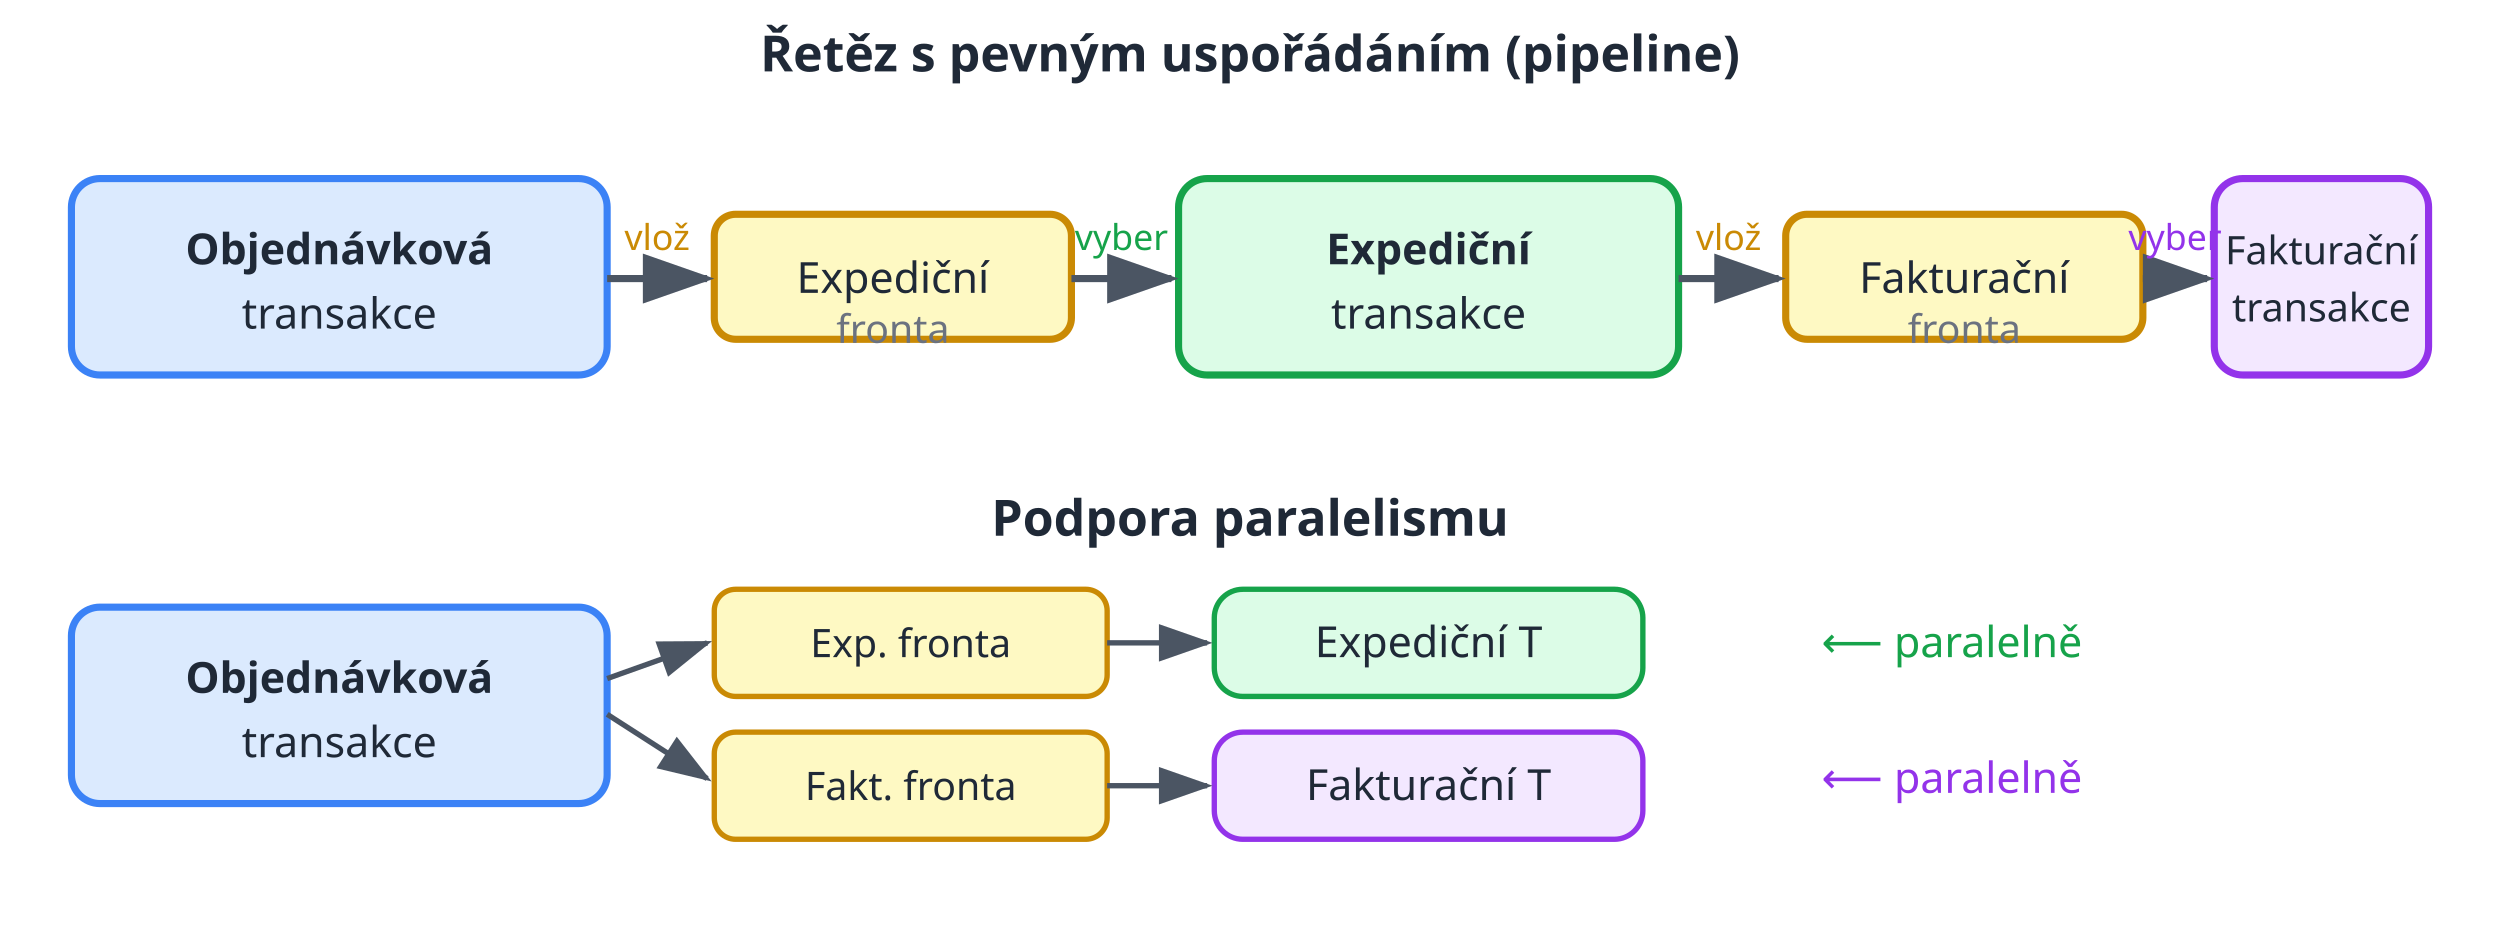
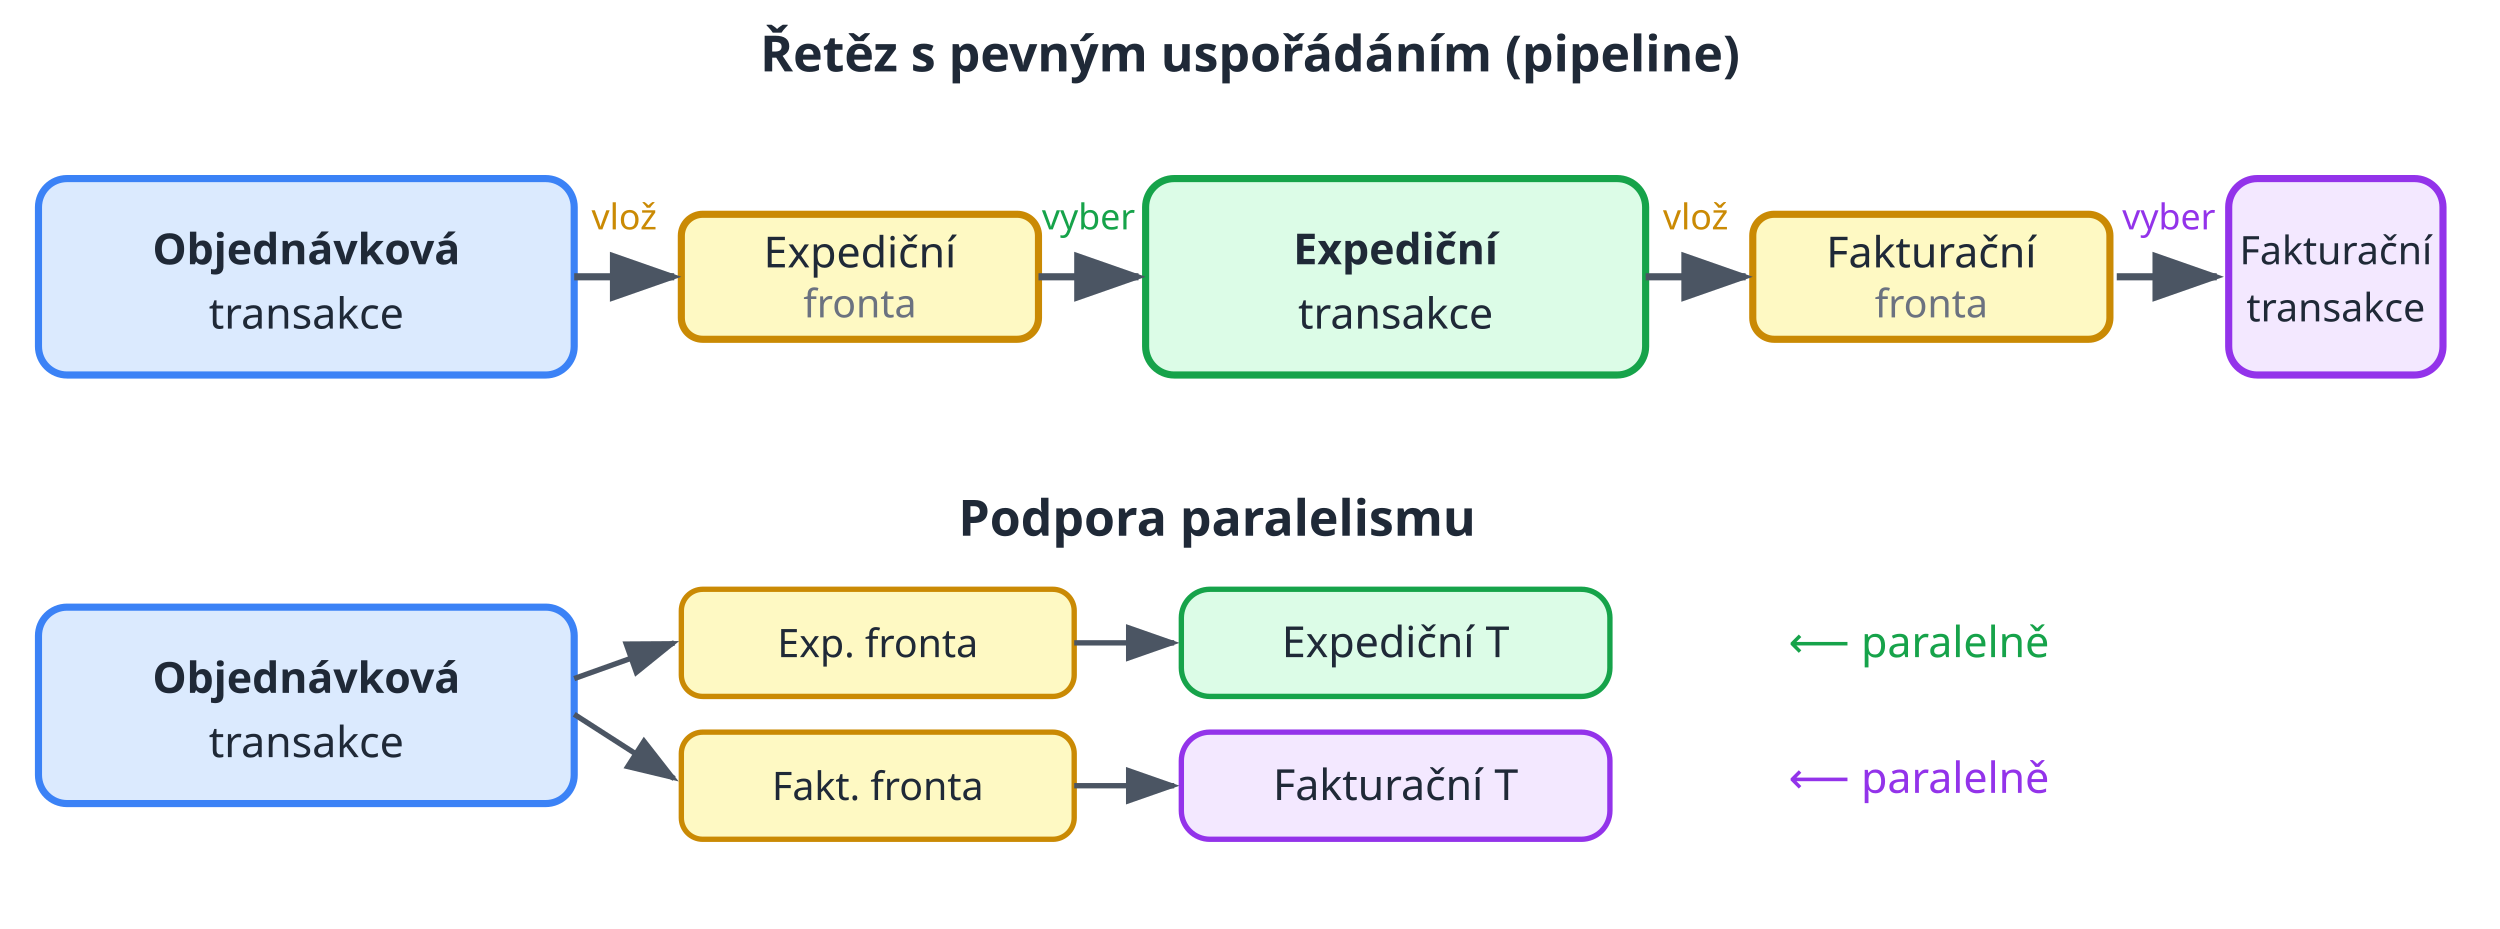
- <svg xmlns="http://www.w3.org/2000/svg" viewBox="0 0 700 260" width="700" height="260" font-family="sans-serif" font-size="13" fill="#1f2937">
-   <defs>
+ <svg xmlns="http://www.w3.org/2000/svg" viewBox="0 0 700 260" width="700" height="260" font-family="sans-serif" font-size="13" fill="#1f2937" version="1.1" id="svg94">
+   <defs id="defs8">
    <marker id="arr" markerWidth="10" markerHeight="7" refX="9" refY="3.5" orient="auto">
-       <polygon points="0 0, 10 3.5, 0 7" fill="#4b5563" />
+       <polygon points="0,7 0,0 10,3.5 " fill="#4b5563" id="polygon2" />
    </marker>
    <marker id="arr-red" markerWidth="10" markerHeight="7" refX="9" refY="3.5" orient="auto">
-       <polygon points="0 0, 10 3.5, 0 7" fill="#dc2626" />
+       <polygon points="0 0, 10 3.5, 0 7" fill="#dc2626" id="polygon5" />
+     </marker>
+     <marker id="arr-3" markerWidth="10" markerHeight="7" refX="9" refY="3.5" orient="auto">
+       <polygon points="0,0 10,3.5 0,7 " fill="#4b5563" id="polygon2-6" />
    </marker>
  </defs>
-   <text x="350" y="20" text-anchor="middle" font-weight="bold" font-size="14">Řetěz s pevným uspořádáním (pipeline)</text>
-   <rect x="20" y="50" width="150" height="55" rx="8" fill="#dbeafe" stroke="#3b82f6" stroke-width="2" />
-   <text x="95" y="74" text-anchor="middle" font-weight="bold" font-size="12">Objednávková</text>
-   <text x="95" y="92" text-anchor="middle" font-size="12">transakce</text>
-   <rect x="200" y="60" width="100" height="35" rx="6" fill="#fef9c3" stroke="#ca8a04" stroke-width="2" />
-   <text x="250" y="82" text-anchor="middle" font-size="12">Expediční</text>
-   <text x="250" y="96" text-anchor="middle" font-size="11" fill="#6b7280">fronta</text>
-   <rect x="330" y="50" width="140" height="55" rx="8" fill="#dcfce7" stroke="#16a34a" stroke-width="2" />
-   <text x="400" y="74" text-anchor="middle" font-weight="bold" font-size="12">Expediční</text>
-   <text x="400" y="92" text-anchor="middle" font-size="12">transakce</text>
-   <rect x="500" y="60" width="100" height="35" rx="6" fill="#fef9c3" stroke="#ca8a04" stroke-width="2" />
-   <text x="550" y="82" text-anchor="middle" font-size="12">Fakturační</text>
-   <text x="550" y="96" text-anchor="middle" font-size="11" fill="#6b7280">fronta</text>
-   <rect x="620" y="50" width="60" height="55" rx="8" fill="#f3e8ff" stroke="#9333ea" stroke-width="2" />
-   <text x="650" y="74" text-anchor="middle" font-size="11">Fakturační</text>
-   <text x="650" y="90" text-anchor="middle" font-size="11">transakce</text>
-   <line x1="170" y1="78" x2="198" y2="78" stroke="#4b5563" stroke-width="2" marker-end="url(#arr)" />
-   <text x="184" y="70" text-anchor="middle" font-size="10" fill="#ca8a04">vlož</text>
-   <line x1="300" y1="78" x2="328" y2="78" stroke="#4b5563" stroke-width="2" marker-end="url(#arr)" />
-   <text x="314" y="70" text-anchor="middle" font-size="10" fill="#16a34a">vyber</text>
-   <line x1="470" y1="78" x2="498" y2="78" stroke="#4b5563" stroke-width="2" marker-end="url(#arr)" />
-   <text x="484" y="70" text-anchor="middle" font-size="10" fill="#ca8a04">vlož</text>
-   <line x1="600" y1="78" x2="618" y2="78" stroke="#4b5563" stroke-width="2" marker-end="url(#arr)" />
-   <text x="609" y="70" text-anchor="middle" font-size="10" fill="#9333ea">vyber</text>
-   <text x="350" y="150" text-anchor="middle" font-weight="bold" font-size="14">Podpora paralelismu</text>
-   <rect x="20" y="170" width="150" height="55" rx="8" fill="#dbeafe" stroke="#3b82f6" stroke-width="2" />
-   <text x="95" y="194" text-anchor="middle" font-weight="bold" font-size="12">Objednávková</text>
-   <text x="95" y="212" text-anchor="middle" font-size="12">transakce</text>
-   <rect x="200" y="165" width="110" height="30" rx="6" fill="#fef9c3" stroke="#ca8a04" stroke-width="1.5" />
-   <text x="255" y="184" text-anchor="middle" font-size="11">Exp. fronta</text>
-   <rect x="200" y="205" width="110" height="30" rx="6" fill="#fef9c3" stroke="#ca8a04" stroke-width="1.5" />
-   <text x="255" y="224" text-anchor="middle" font-size="11">Fakt. fronta</text>
-   <rect x="340" y="165" width="120" height="30" rx="8" fill="#dcfce7" stroke="#16a34a" stroke-width="1.5" />
-   <text x="400" y="184" text-anchor="middle" font-size="12">Expediční T</text>
-   <rect x="340" y="205" width="120" height="30" rx="8" fill="#f3e8ff" stroke="#9333ea" stroke-width="1.5" />
-   <text x="400" y="224" text-anchor="middle" font-size="12">Fakturační T</text>
-   <line x1="170" y1="190" x2="198" y2="180" stroke="#4b5563" stroke-width="1.5" marker-end="url(#arr)" />
-   <line x1="170" y1="200" x2="198" y2="218" stroke="#4b5563" stroke-width="1.5" marker-end="url(#arr)" />
-   <line x1="310" y1="180" x2="338" y2="180" stroke="#4b5563" stroke-width="1.5" marker-end="url(#arr)" />
-   <line x1="310" y1="220" x2="338" y2="220" stroke="#4b5563" stroke-width="1.5" marker-end="url(#arr)" />
-   <text x="510" y="184" font-size="12" fill="#16a34a">⟵ paralelně</text>
-   <text x="510" y="222" font-size="12" fill="#9333ea">⟵ paralelně</text>
+   <text x="350" y="20" text-anchor="middle" font-weight="bold" font-size="14" id="text10">Řetěz s pevným uspořádáním (pipeline)</text>
+   <g id="g479" transform="translate(-9.224922)">
+     <rect x="20" y="50" width="150" height="55" rx="8" fill="#dbeafe" stroke="#3b82f6" stroke-width="2" id="rect12" />
+     <text x="95" y="74" text-anchor="middle" font-weight="bold" font-size="12px" id="text14">Objednávková</text>
+     <text x="95" y="92" text-anchor="middle" font-size="12px" id="text16">transakce</text>
+   </g>
+   <g id="g445" transform="translate(-9.224922)">
+     <rect x="200" y="60" width="100" height="35" rx="6" fill="#fef9c3" stroke="#ca8a04" stroke-width="2" id="rect18" />
+     <g id="g393" transform="translate(0,-7.135742)">
+       <text x="250" y="82" text-anchor="middle" font-size="12px" id="text20">Expediční</text>
+       <text x="250" y="96" text-anchor="middle" font-size="11px" fill="#6b7280" id="text22">fronta</text>
+     </g>
+   </g>
+   <g id="g462" transform="translate(-9.224922)">
+     <rect x="330" y="50" width="140" height="55" rx="8" fill="#dcfce7" stroke="#16a34a" stroke-width="2" id="rect24" />
+     <text x="400" y="74" text-anchor="middle" font-weight="bold" font-size="12px" id="text26">Expediční</text>
+     <text x="400" y="92" text-anchor="middle" font-size="12px" id="text28">transakce</text>
+   </g>
+   <g id="g427" transform="translate(-9.224922,-7.135742)">
+     <rect x="500" y="67.136" width="100" height="35" rx="6" fill="#fef9c3" stroke="#ca8a04" stroke-width="2" id="rect30" />
+     <g id="g409">
+       <text x="550" y="82" text-anchor="middle" font-size="12px" id="text32">Fakturační</text>
+       <text x="550" y="96" text-anchor="middle" font-size="11px" fill="#6b7280" id="text34">fronta</text>
+     </g>
+   </g>
+   <g id="g496" transform="translate(4.035904)">
+     <rect x="620" y="50" width="60" height="55" rx="8" fill="#f3e8ff" stroke="#9333ea" stroke-width="2" id="rect36" />
+     <text x="650" y="74" text-anchor="middle" font-size="11px" id="text38">Fakturační</text>
+     <text x="650" y="90" text-anchor="middle" font-size="11px" id="text40">transakce</text>
+   </g>
+   <line x1="160.775" y1="77.5" x2="188.775" y2="77.5" stroke="#4b5563" stroke-width="2" marker-end="url(#arr)" id="line42" />
+   <text x="174.775" y="64.234" text-anchor="middle" font-size="10px" fill="#ca8a04" id="text44">vlož</text>
+   <line x1="290.775" y1="77.5" x2="318.775" y2="77.5" stroke="#4b5563" stroke-width="2" marker-end="url(#arr)" id="line46" />
+   <text x="304.775" y="64.234" text-anchor="middle" font-size="10px" fill="#16a34a" id="text48">vyber</text>
+   <line x1="460.775" y1="77.5" x2="488.775" y2="77.5" stroke="#4b5563" stroke-width="2" marker-end="url(#arr)" id="line50" />
+   <line x1="592.692" y1="77.5" x2="620.692" y2="77.5" stroke="#4b5563" stroke-width="2" marker-end="url(#arr-3)" id="line50-7" style="marker-end:url(#arr-3)" />
+   <text x="474.775" y="64.234" text-anchor="middle" font-size="10px" fill="#ca8a04" id="text52">vlož</text>
+   <text x="607.27" y="64.234" text-anchor="middle" font-size="10px" fill="#9333ea" id="text56">vyber</text>
+   <text x="340.775" y="150" text-anchor="middle" font-weight="bold" font-size="14px" id="text58">Podpora paralelismu</text>
+   <rect x="10.775" y="170" width="150" height="55" rx="8" fill="#dbeafe" stroke="#3b82f6" stroke-width="2" id="rect60" />
+   <text x="85.775" y="194" text-anchor="middle" font-weight="bold" font-size="12px" id="text62">Objednávková</text>
+   <text x="85.775" y="212" text-anchor="middle" font-size="12px" id="text64">transakce</text>
+   <rect x="190.775" y="165" width="110" height="30" rx="6" fill="#fef9c3" stroke="#ca8a04" stroke-width="1.5" id="rect66" />
+   <text x="245.775" y="184" text-anchor="middle" font-size="11px" id="text68">Exp. fronta</text>
+   <rect x="190.775" y="205" width="110" height="30" rx="6" fill="#fef9c3" stroke="#ca8a04" stroke-width="1.5" id="rect70" />
+   <text x="245.775" y="224" text-anchor="middle" font-size="11px" id="text72">Fakt. fronta</text>
+   <rect x="330.775" y="165" width="120" height="30" rx="8" fill="#dcfce7" stroke="#16a34a" stroke-width="1.5" id="rect74" />
+   <text x="390.775" y="184" text-anchor="middle" font-size="12px" id="text76">Expediční T</text>
+   <rect x="330.775" y="205" width="120" height="30" rx="8" fill="#f3e8ff" stroke="#9333ea" stroke-width="1.5" id="rect78" />
+   <text x="390.775" y="224" text-anchor="middle" font-size="12px" id="text80">Fakturační T</text>
+   <line x1="160.775" y1="190" x2="188.775" y2="180" stroke="#4b5563" stroke-width="1.5" marker-end="url(#arr)" id="line82" />
+   <line x1="160.775" y1="200" x2="188.775" y2="218" stroke="#4b5563" stroke-width="1.5" marker-end="url(#arr)" id="line84" />
+   <line x1="300.775" y1="180" x2="328.775" y2="180" stroke="#4b5563" stroke-width="1.5" marker-end="url(#arr)" id="line86" />
+   <line x1="300.775" y1="220" x2="328.775" y2="220" stroke="#4b5563" stroke-width="1.5" marker-end="url(#arr)" id="line88" />
+   <text x="500.775" y="184" font-size="12px" fill="#16a34a" id="text90">⟵ paralelně</text>
+   <text x="500.775" y="222" font-size="12px" fill="#9333ea" id="text92">⟵ paralelně</text>
</svg>
